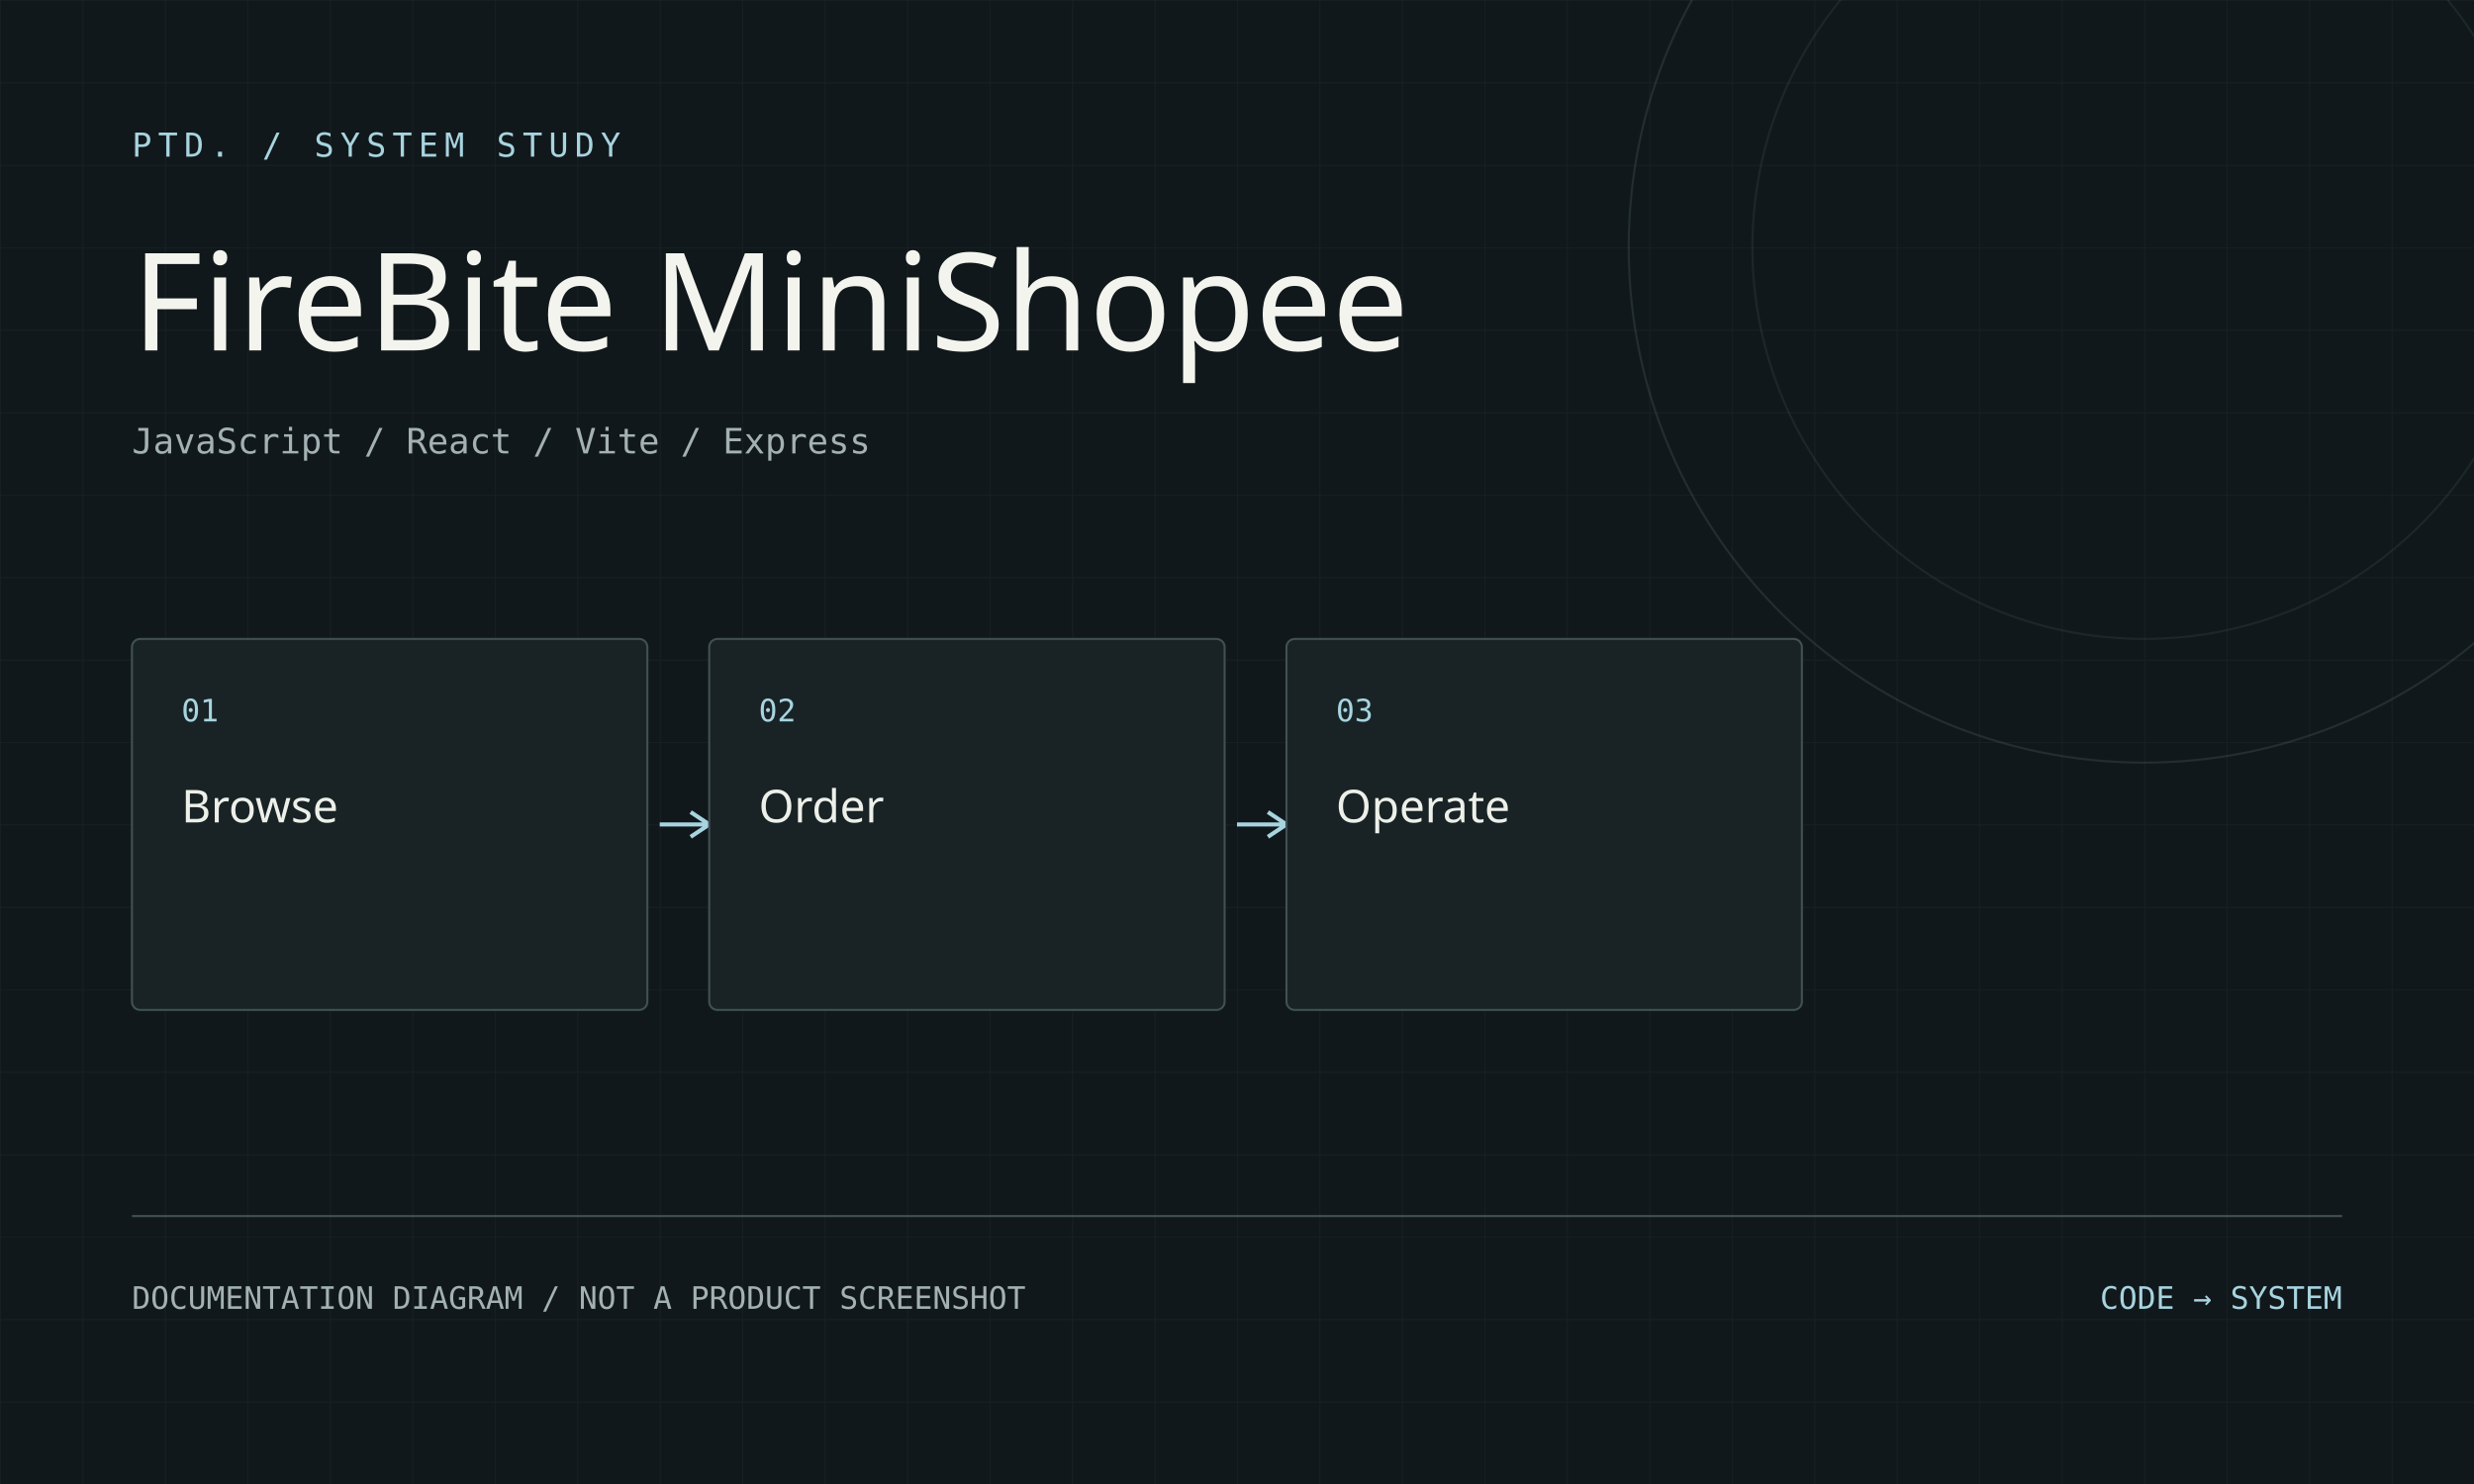
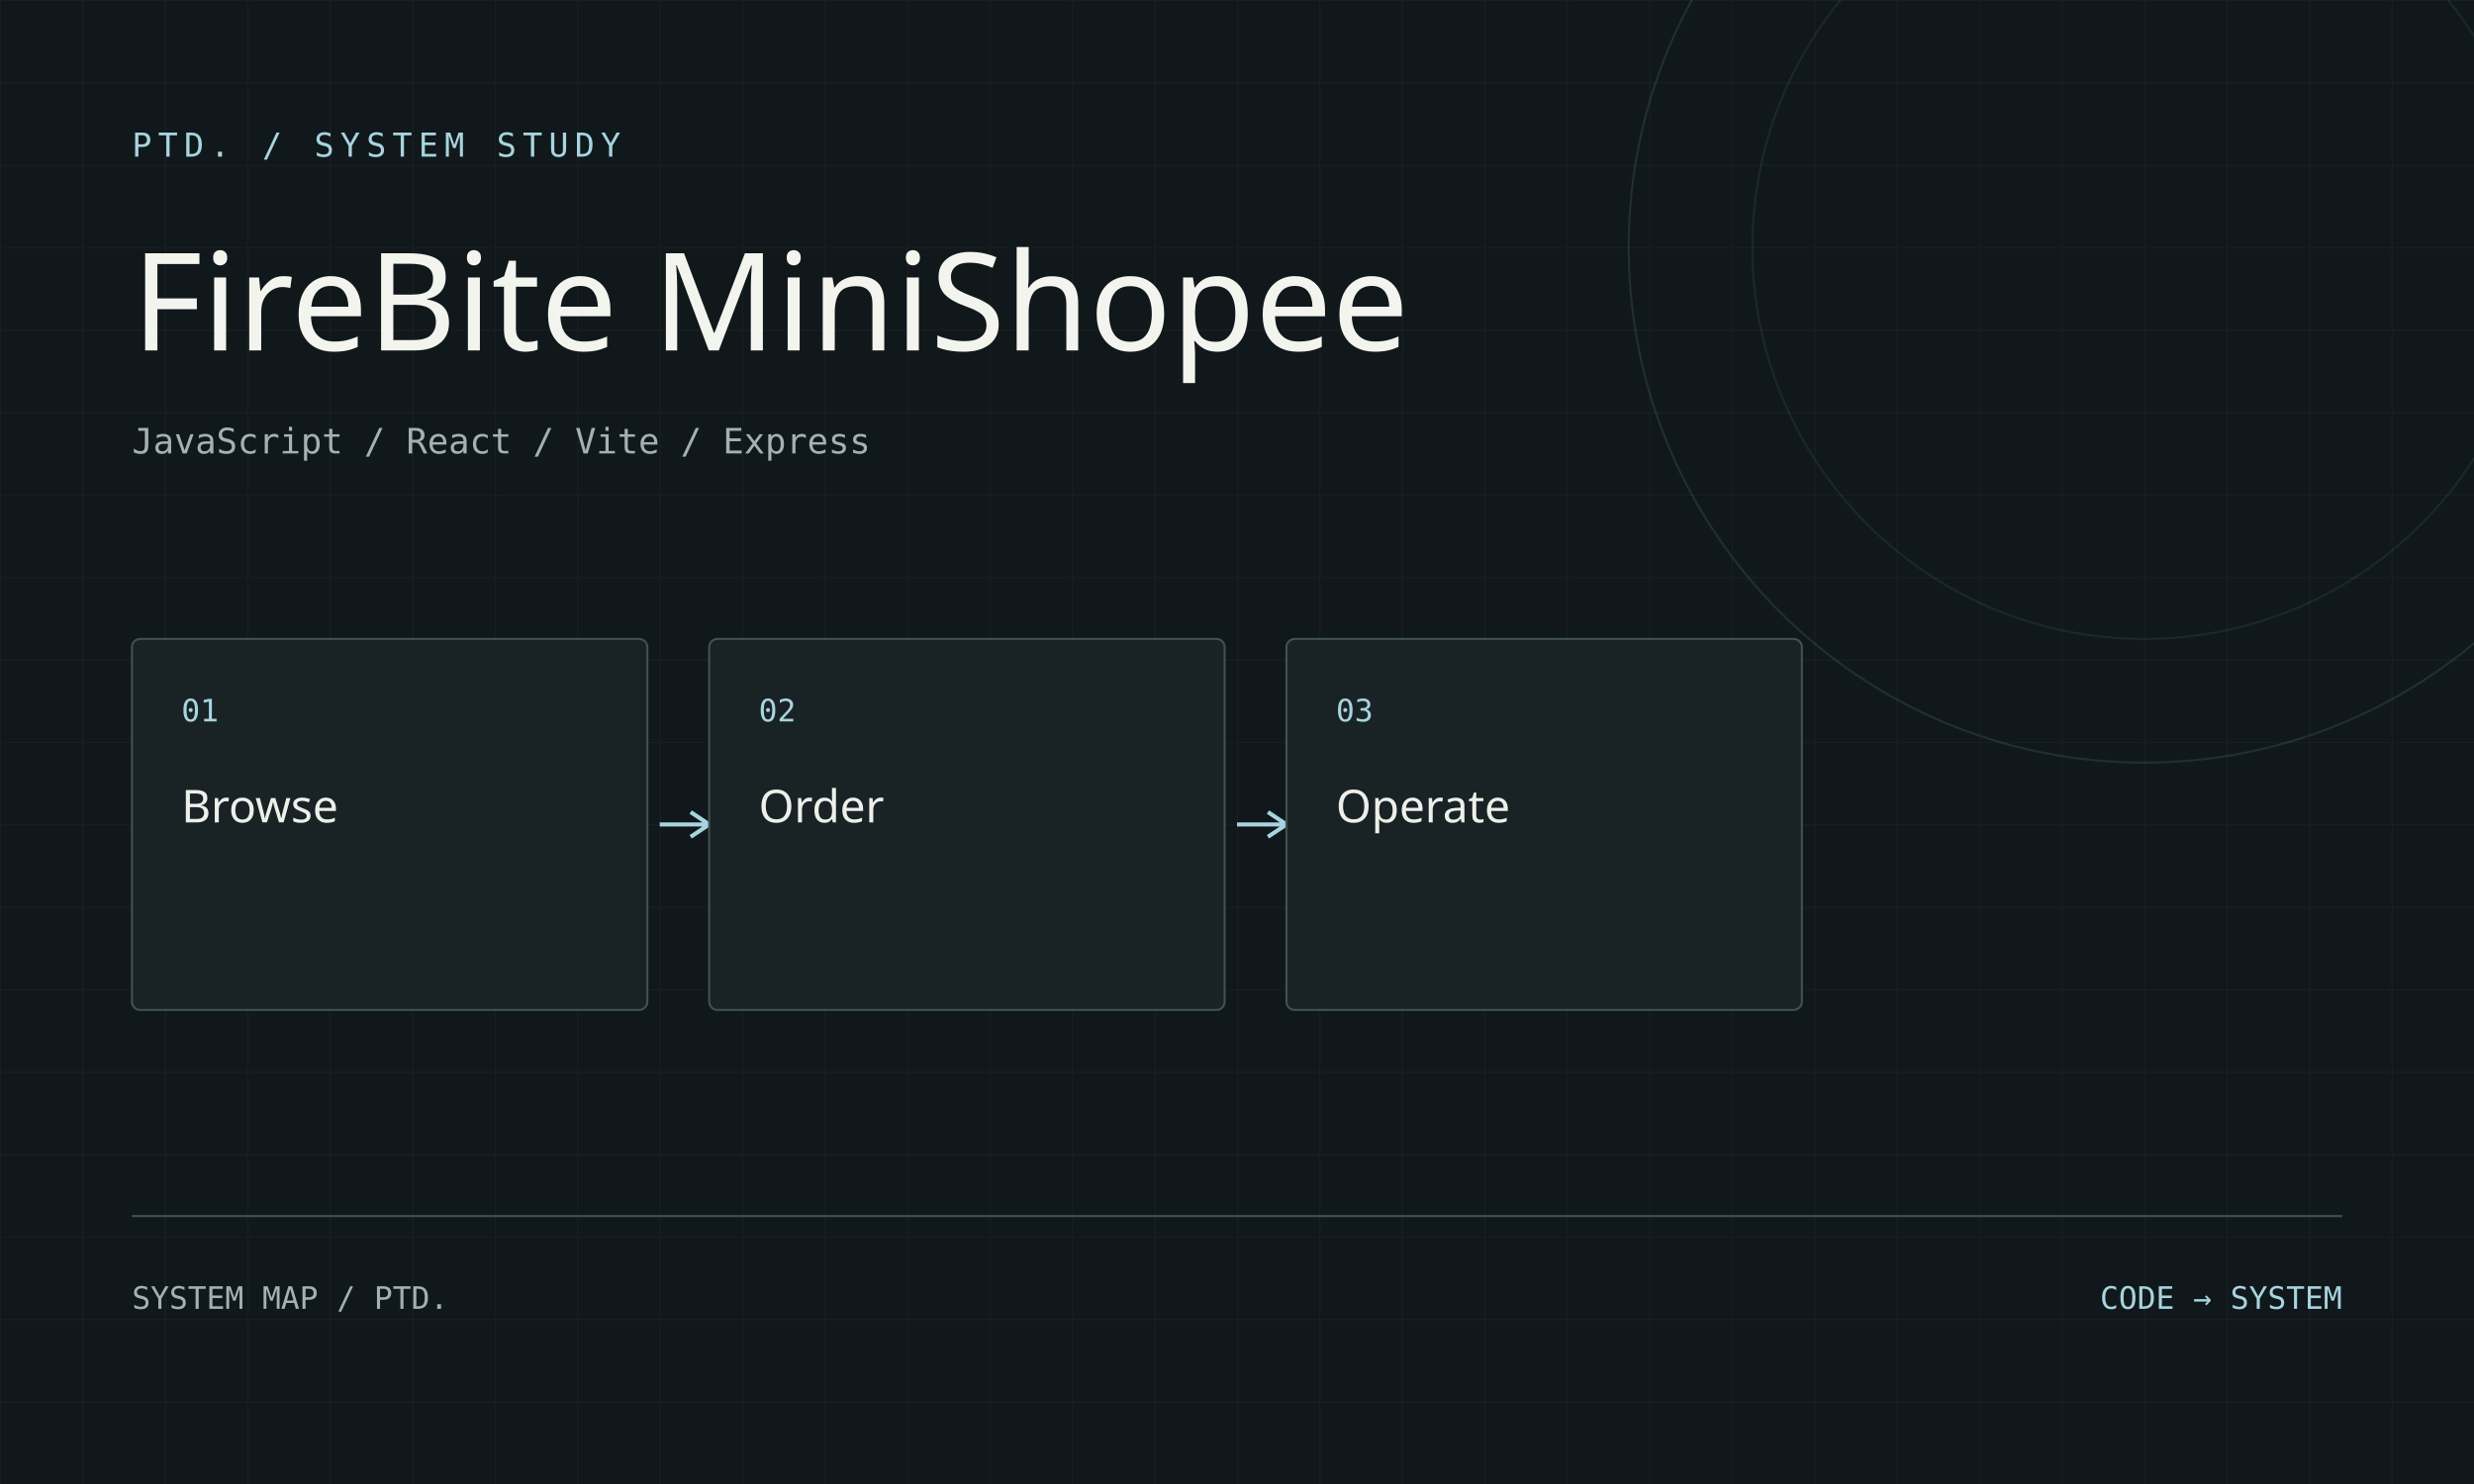
<svg xmlns="http://www.w3.org/2000/svg" width="1200" height="720" viewBox="0 0 1200 720" role="img" aria-labelledby="title desc">
  <defs>
    <pattern id="grid" width="40" height="40" patternUnits="userSpaceOnUse">
      <path d="M40 0H0V40" fill="none" stroke="#ffffff" stroke-opacity=".035" />
    </pattern>
  </defs>
  <rect width="1200" height="720" fill="#11181b" />
  <rect width="1200" height="720" fill="url(#grid)" />
  <circle cx="1040" cy="120" r="250" fill="none" stroke="#a7d4df" stroke-opacity=".12" />
  <circle cx="1040" cy="120" r="190" fill="none" stroke="#a7d4df" stroke-opacity=".08" />
  <text x="64" y="76" font-family="monospace" font-size="16" fill="#a7d4df" letter-spacing="3">PTD. / SYSTEM STUDY</text>
  <text x="64" y="170" font-family="sans-serif" font-size="66" fill="#f3f4ed">FireBite MiniShopee</text>
  <text x="64" y="220" font-family="monospace" font-size="17" fill="#a3b1b4">JavaScript / React / Vite / Express</text>
  <rect x="64" y="310" width="250" height="180" rx="4" fill="#192326" stroke="#405154" />
  <text x="88" y="350" font-family="monospace" font-size="15" fill="#a7d4df">01</text>
  <text x="88" y="399" font-family="sans-serif" font-size="22" fill="#edf0e9">Browse</text>
  <path d="M320 400h24m-9-6 9 6-9 6" fill="none" stroke="#a7d4df" stroke-width="2" />
  <rect x="344" y="310" width="250" height="180" rx="4" fill="#192326" stroke="#405154" />
  <text x="368" y="350" font-family="monospace" font-size="15" fill="#a7d4df">02</text>
  <text x="368" y="399" font-family="sans-serif" font-size="22" fill="#edf0e9">Order</text>
  <path d="M600 400h24m-9-6 9 6-9 6" fill="none" stroke="#a7d4df" stroke-width="2" />
  <rect x="624" y="310" width="250" height="180" rx="4" fill="#192326" stroke="#405154" />
  <text x="648" y="350" font-family="monospace" font-size="15" fill="#a7d4df">03</text>
  <text x="648" y="399" font-family="sans-serif" font-size="22" fill="#edf0e9">Operate</text>
  <path d="M64 590H1136" stroke="#405154" />
-   <text x="64" y="635" font-family="monospace" font-size="15" fill="#a3b1b4">DOCUMENTATION DIAGRAM / NOT A PRODUCT SCREENSHOT</text>
+   <text x="64" y="635" font-family="monospace" font-size="15" fill="#a3b1b4">SYSTEM MAP / PTD.</text>
  <text x="1136" y="635" text-anchor="end" font-family="monospace" font-size="15" fill="#a7d4df">CODE → SYSTEM</text>
</svg>
